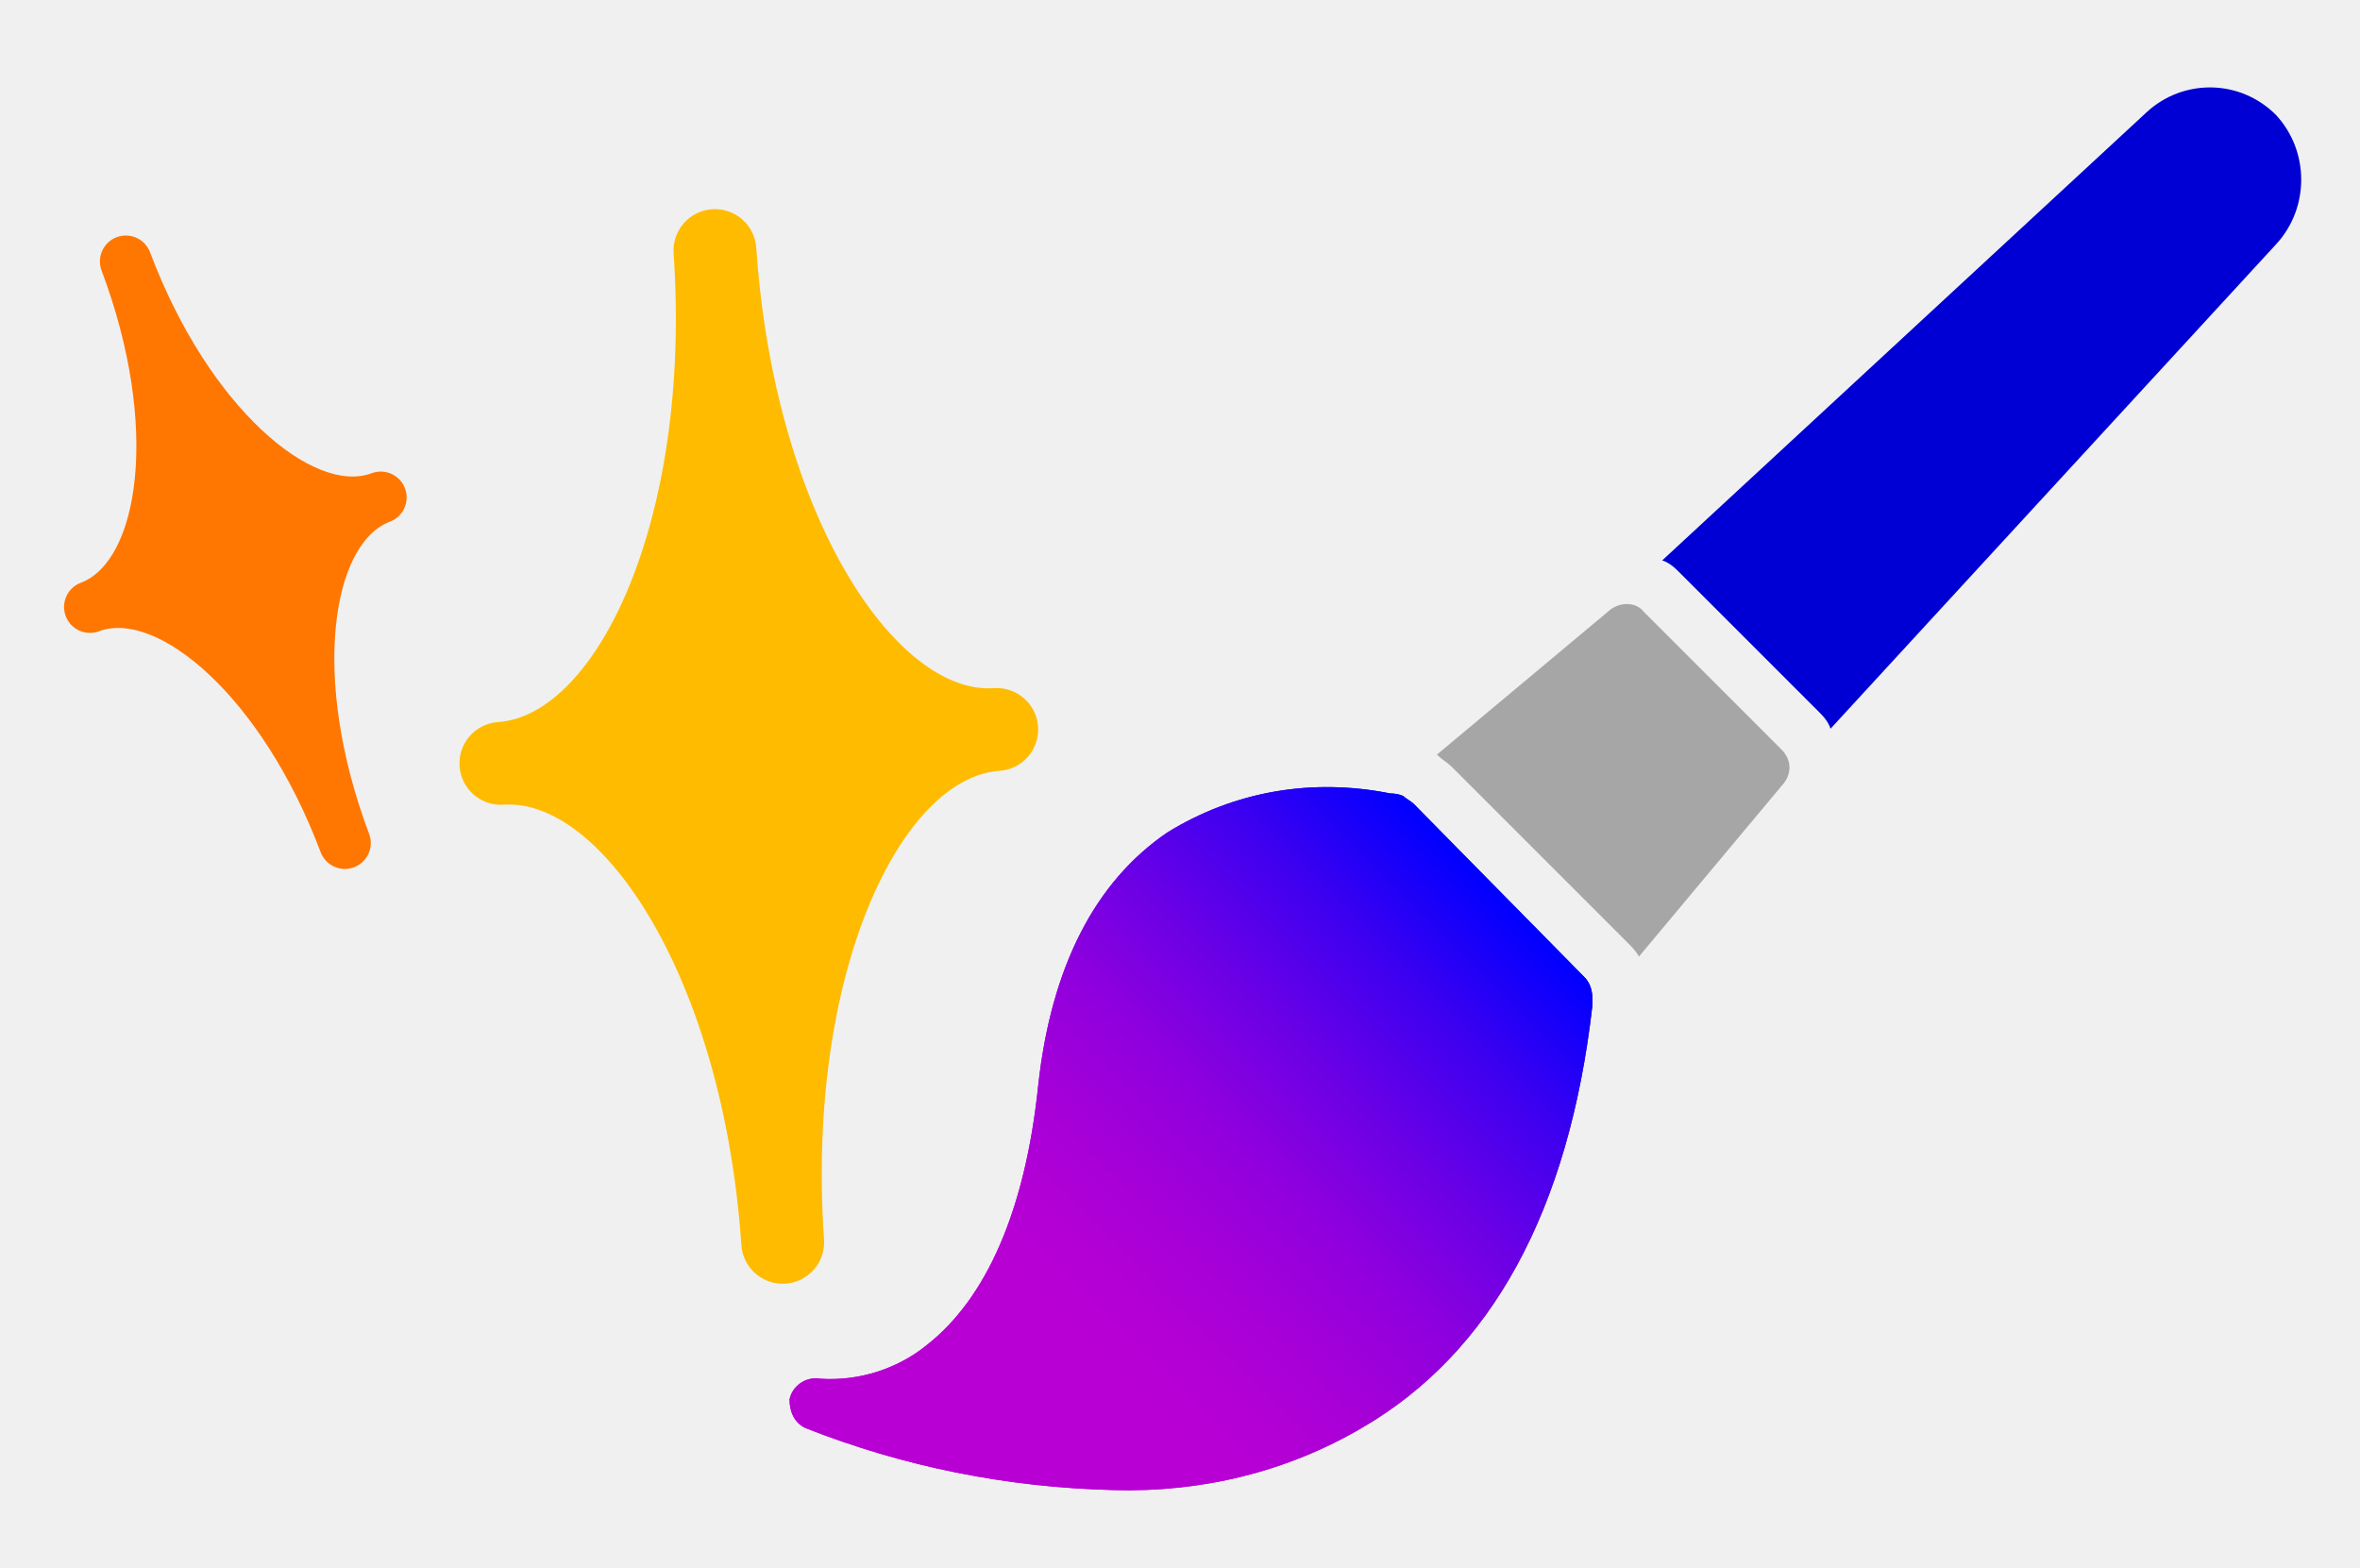
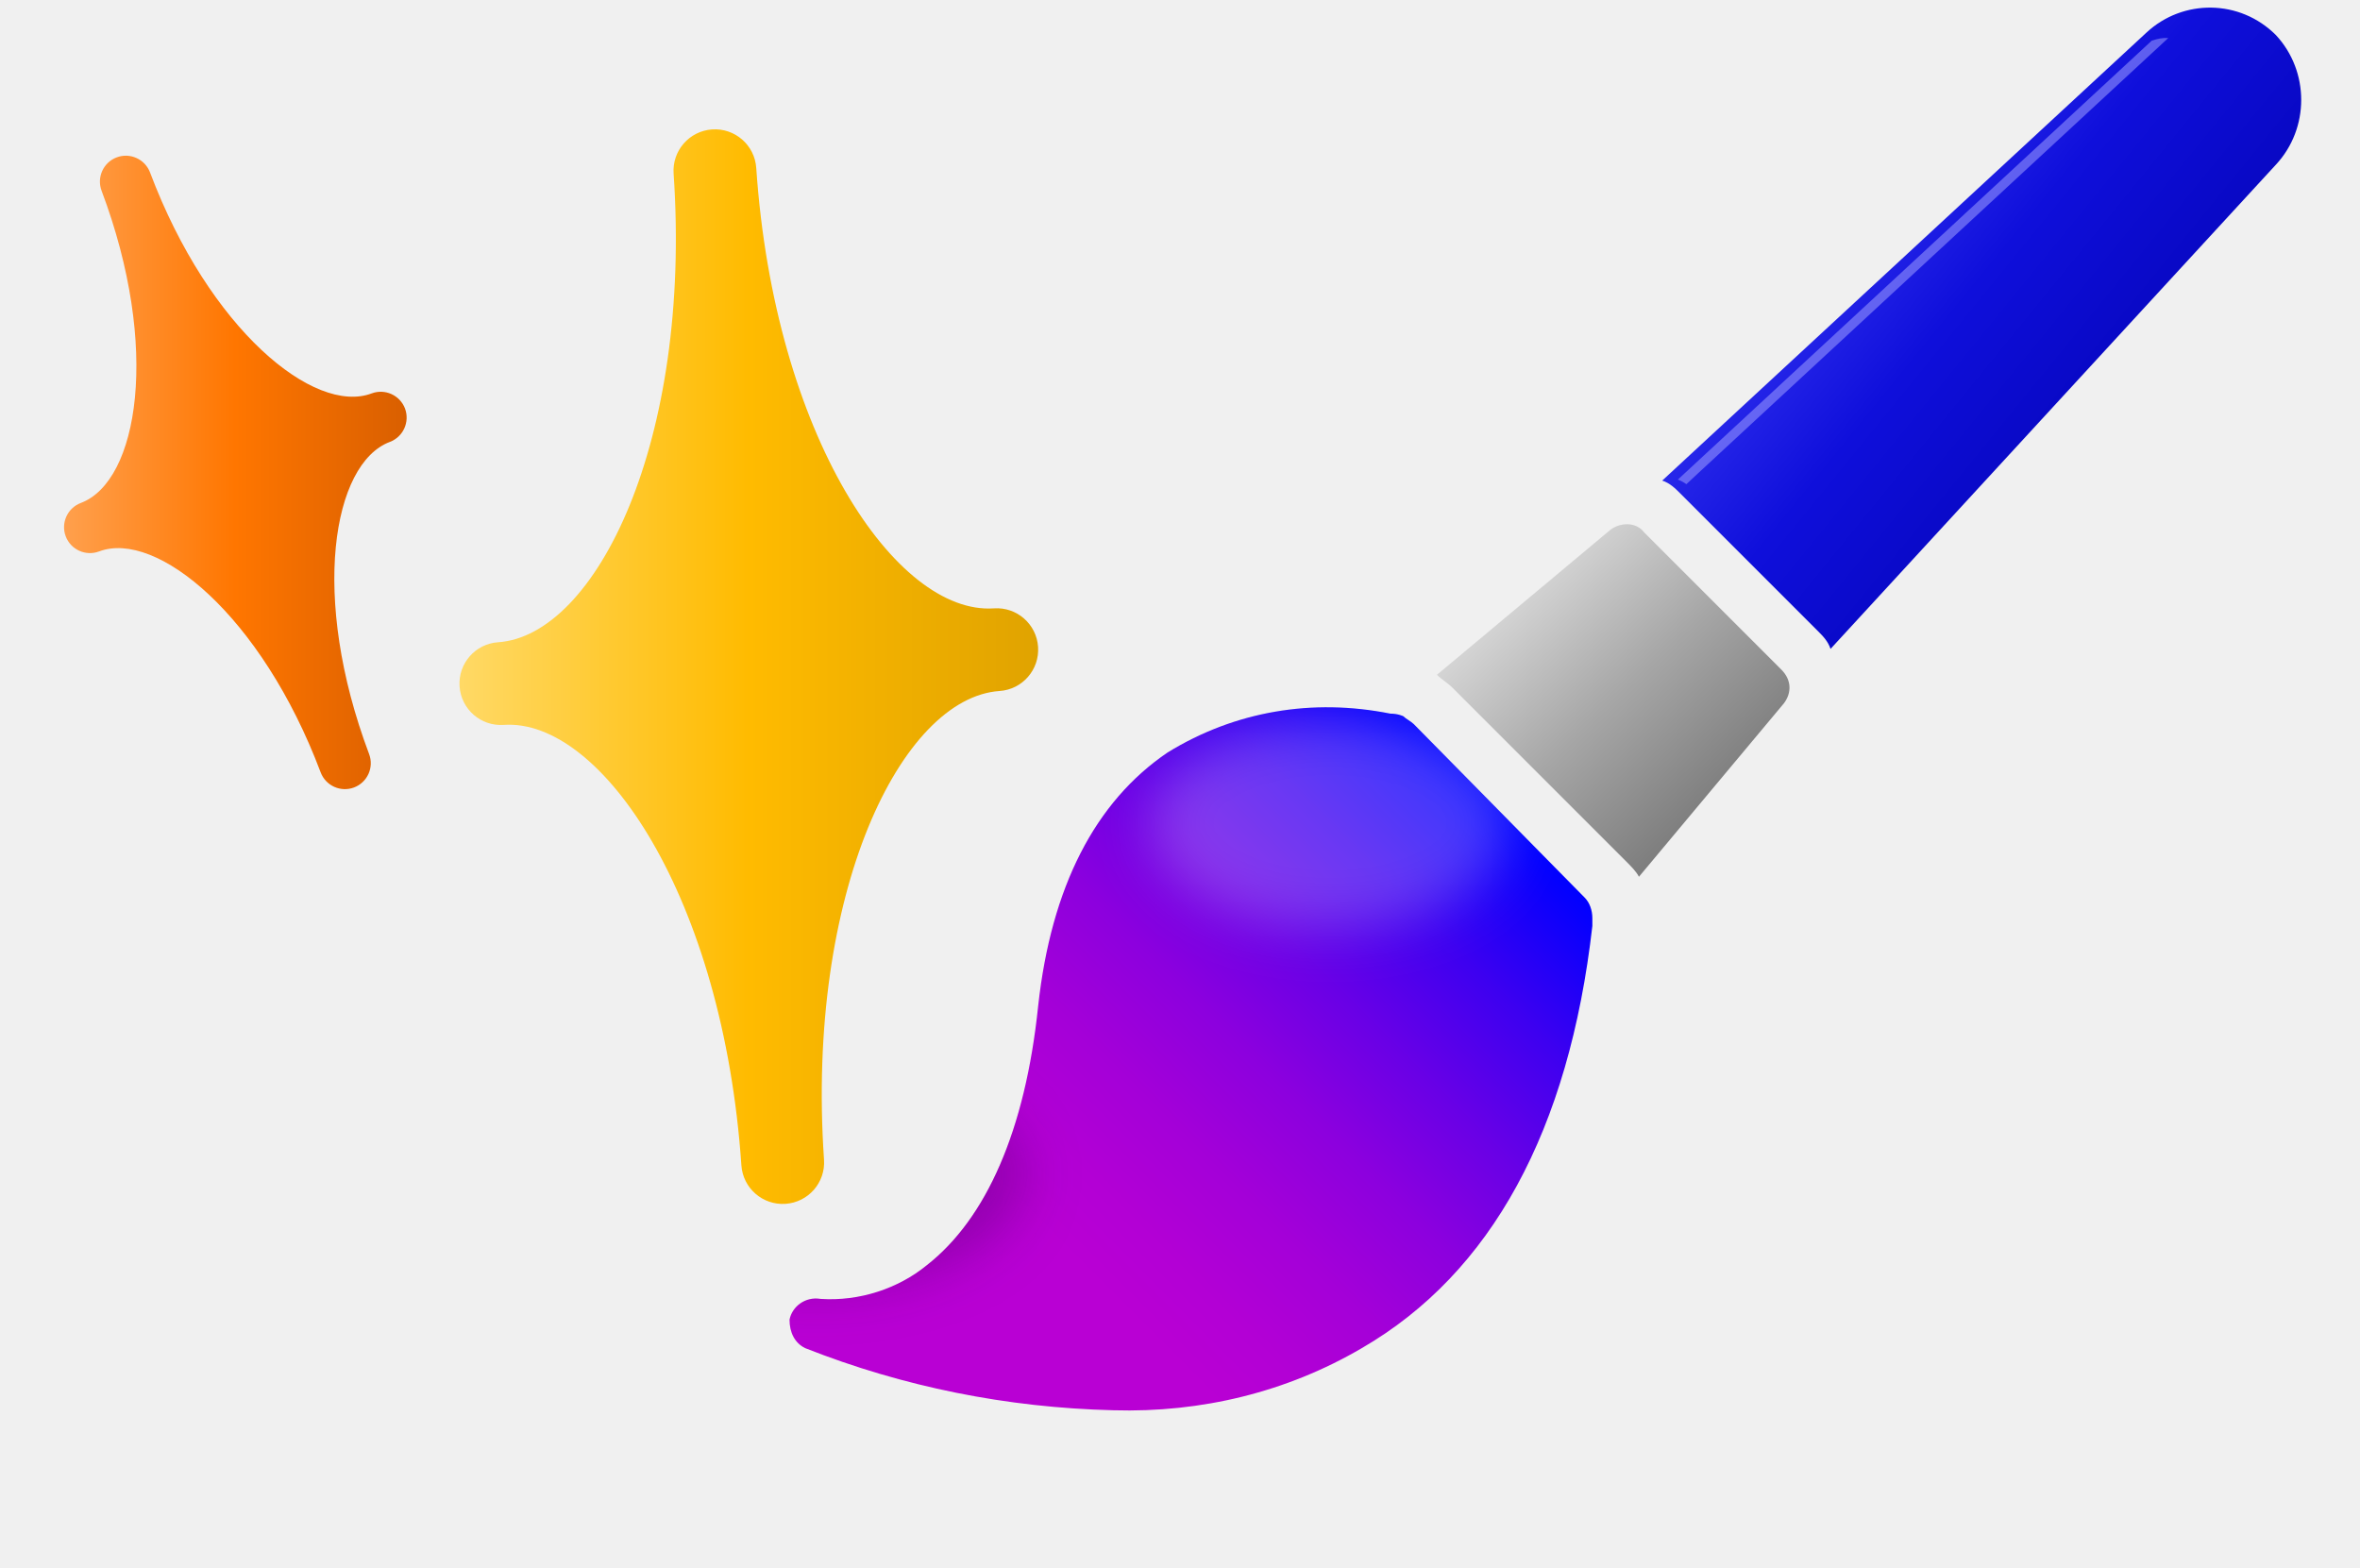
<svg xmlns="http://www.w3.org/2000/svg" id="Layer_1" data-name="Layer 1" viewBox="0 0 1242 825">
  <defs>
    <style>
      .cls-1 {
-         fill: #a6a6a6;
-       }
- 
-       .cls-1, .cls-2, .cls-3, .cls-4, .cls-5 {
-         stroke-width: 0px;
+         fill: none;
      }

      .cls-2 {
+         fill: url(#linear-gradient-5);
+       }
+ 
+       .cls-3 {
+         fill: url(#linear-gradient-4);
+       }
+ 
+       .cls-4 {
+         fill: url(#linear-gradient-3);
+       }
+ 
+       .cls-5 {
+         fill: url(#linear-gradient-2);
+       }
+ 
+       .cls-6 {
        fill: url(#linear-gradient);
      }

-       .cls-3 {
-         fill: #ff7600;
+       .cls-7 {
+         fill: #fff;
      }

-       .cls-4 {
-         fill: #0000d4;
+       .cls-8 {
+         fill: #2d0050;
      }

-       .cls-5 {
-         fill: #fb0;
+       .cls-9 {
+         filter: url(#soft-blur-2);
+         opacity: .28;
+       }
+ 
+       .cls-9, .cls-10, .cls-11 {
+         isolation: isolate;
+       }
+ 
+       .cls-10 {
+         filter: url(#soft-blur);
+         opacity: .22;
+       }
+ 
+       .cls-11 {
+         fill: #9d9dff;
+         opacity: .55;
+       }
+ 
+       .cls-12 {
+         clip-path: url(#clippath);
      }
    </style>
-     <linearGradient id="linear-gradient" x1="467.37" y1="796.2" x2="792.25" y2="471.31" gradientUnits="userSpaceOnUse">
+     <linearGradient id="linear-gradient" x1="798.51" y1="522.29" x2="912.51" y2="404.29" gradientTransform="translate(0 826) scale(1 -1)" gradientUnits="userSpaceOnUse">
+       <stop offset="0" stop-color="#d9d9d9" />
+       <stop offset=".5" stop-color="#a6a6a6" />
+       <stop offset="1" stop-color="#7a7a7a" />
+     </linearGradient>
+     <linearGradient id="linear-gradient-2" x1="921.27" y1="775.91" x2="1188.47" y2="558.31" gradientTransform="translate(0 826) scale(1 -1)" gradientUnits="userSpaceOnUse">
+       <stop offset="0" stop-color="#4a4aff" />
+       <stop offset=".45" stop-color="#0f0fdb" />
+       <stop offset="1" stop-color="#0000a8" />
+     </linearGradient>
+     <linearGradient id="linear-gradient-3" x1="467.38" y1="71.8" x2="792.27" y2="396.69" gradientTransform="translate(0 826) scale(1 -1)" gradientUnits="userSpaceOnUse">
      <stop offset=".29" stop-color="#b900d4" />
      <stop offset=".37" stop-color="#b300d5" />
      <stop offset=".48" stop-color="#a400d8" />
      <stop offset=".6" stop-color="#8c00de" />
      <stop offset=".72" stop-color="#6900e6" />
      <stop offset=".85" stop-color="#3d00f0" />
      <stop offset=".98" stop-color="#0700fd" />
      <stop offset="1" stop-color="blue" />
    </linearGradient>
+     <clipPath id="clippath">
+       <path class="cls-1" d="M743.95,381.01c-1.36-1.36-4.09-2.73-5.45-4.09,0,0-2.73-1.36-6.81-1.36-40.89-8.18-81.77-1.36-117.21,20.44-38.16,25.89-61.33,70.87-68.14,133.56-6.81,65.42-27.26,111.76-58.6,136.29-14.99,12.27-35.43,19.08-55.88,17.72-8.18-1.36-14.99,4.09-16.35,10.9,0,6.81,2.73,12.27,8.18,14.99,51.79,20.44,106.3,31.35,162.18,32.71,46.34,1.36,91.31-9.54,130.84-32.71,68.14-39.52,109.03-114.48,121.3-222.15v-4.09c0-4.09-1.36-8.18-4.09-10.9l-89.95-91.31h-.02Z" />
+     </clipPath>
+     <filter id="soft-blur" x="-50%" y="-50%" width="200%" height="200%">
+       <feGaussianBlur stdDeviation="14" />
+     </filter>
+     <filter id="soft-blur-2" data-name="soft-blur" x="-50%" y="-50%" width="200%" height="200%">
+       <feGaussianBlur stdDeviation="14" />
+     </filter>
+     <linearGradient id="linear-gradient-4" x1="33.7" y1="577.38" x2="214.01" y2="577.38" gradientTransform="translate(0 826) scale(1 -1)" gradientUnits="userSpaceOnUse">
+       <stop offset="0" stop-color="#ffa04d" />
+       <stop offset=".5" stop-color="#ff7600" />
+       <stop offset="1" stop-color="#d95f00" />
+     </linearGradient>
+     <linearGradient id="linear-gradient-5" x1="241.8" y1="475.18" x2="546.36" y2="475.18" gradientTransform="translate(0 826) scale(1 -1)" gradientUnits="userSpaceOnUse">
+       <stop offset="0" stop-color="#ffd966" />
+       <stop offset=".5" stop-color="#fb0" />
+       <stop offset="1" stop-color="#e0a300" />
+     </linearGradient>
  </defs>
-   <path class="cls-1" d="M937.48,394.39c5.45,5.45,5.45,12.27,1.36,17.72h0l-76.32,91.31c-1.36-2.73-4.09-5.45-6.81-8.18l-91.31-91.31c-2.73-2.73-5.45-4.09-8.18-6.81l91.31-76.32h0c5.45-4.09,13.63-4.09,17.72,1.36l72.23,72.23Z" />
-   <path class="cls-4" d="M1197.78,60.49c-19.08-19.08-49.06-19.08-68.14-1.36l-254.86,235.78c4.09,1.36,6.81,4.09,9.54,6.81l72.23,72.23c2.73,2.73,5.45,5.45,6.81,9.54l234.41-254.86c17.72-19.08,17.72-49.06,0-68.14Z" />
-   <path class="cls-2" d="M743.95,423.01c-1.36-1.36-4.09-2.73-5.45-4.09,0,0-2.73-1.36-6.81-1.36-40.89-8.18-81.77-1.36-117.21,20.44-38.16,25.89-61.33,70.87-68.14,133.56-6.81,65.42-27.26,111.76-58.6,136.29-14.99,12.27-35.43,19.08-55.88,17.72-8.18-1.36-14.99,4.09-16.35,10.9,0,6.81,2.73,12.27,8.18,14.99,51.79,20.44,106.3,31.35,162.18,32.71,46.34,1.36,91.31-9.54,130.84-32.71,68.14-39.52,109.03-114.48,121.3-222.15v-4.09c0-4.09-1.36-8.18-4.09-10.9l-89.95-91.31Z" />
-   <path class="cls-2" d="M743.95,423.01c-1.36-1.36-4.09-2.73-5.45-4.09,0,0-2.73-1.36-6.81-1.36-40.89-8.18-81.77-1.36-117.21,20.44-38.16,25.89-61.33,70.87-68.14,133.56-6.81,65.42-27.26,111.76-58.6,136.29-14.99,12.27-35.43,19.08-55.88,17.72-8.18-1.36-14.99,4.09-16.35,10.9,0,6.81,2.73,12.27,8.18,14.99,51.79,20.44,106.3,31.35,162.18,32.71,46.34,1.36,91.31-9.54,130.84-32.71,68.14-39.52,109.03-114.48,121.3-222.15v-4.09c0-4.09-1.36-8.18-4.09-10.9l-89.95-91.31Z" />
-   <path class="cls-3" d="M213.14,256.99c2.63,7.04-.92,14.89-7.95,17.56-30.23,11.39-42.06,81.67-10.93,164.31,2.65,7.04-.91,14.9-7.95,17.56-7.04,2.65-14.9-.91-17.56-7.95-31.13-82.65-86.39-127.66-116.61-116.27-7.04,2.65-14.9-.91-17.56-7.95-2.65-7.04.91-14.9,7.95-17.56,30.23-11.39,42.06-81.67,10.93-164.31-2.65-7.04.91-14.9,7.95-17.56,7.04-2.65,14.9.91,17.56,7.95,31.13,82.65,86.39,127.66,116.61,116.27,7.04-2.63,14.89.92,17.56,7.95Z" />
-   <path class="cls-5" d="M433.66,652.31c.82,12.01-8.25,22.41-20.26,23.23-12.01.82-22.41-8.25-23.23-20.26-9.63-140.93-73.55-235.32-125.09-231.79-12.01.82-22.41-8.25-23.23-20.26-.82-12.01,8.25-22.41,20.26-23.23,51.54-3.52,102.02-105.73,92.39-246.66-.82-12.01,8.25-22.41,20.26-23.23,12.01-.82,22.41,8.25,23.23,20.26,9.63,140.93,73.55,235.32,125.09,231.79,12.01-.82,22.41,8.25,23.23,20.26.82,12.01-8.25,22.41-20.26,23.23-51.54,3.52-102.02,105.73-92.39,246.66Z" />
+   <path class="cls-6" d="M937.48,352.39c5.45,5.45,5.45,12.27,1.36,17.72h0l-76.32,91.31c-1.36-2.73-4.09-5.45-6.81-8.18l-91.31-91.31c-2.73-2.73-5.45-4.09-8.18-6.81l91.31-76.32h0c5.45-4.09,13.63-4.09,17.72,1.36l72.23,72.23h0Z" />
+   <path class="cls-5" d="M1197.78,18.49c-19.08-19.08-49.06-19.08-68.14-1.36l-254.86,235.78c4.09,1.36,6.81,4.09,9.54,6.81l72.23,72.23c2.73,2.73,5.45,5.45,6.81,9.54l234.41-254.86c17.72-19.08,17.72-49.06,0-68.14h.01Z" />
+   <path class="cls-11" d="M1132.4,21.4l-249.4,231c1.6.6,3.1,1.4,4.5,2.4l6-5.6,247.6-229.2c-2.8-.2-5.8.4-8.7,1.4h0Z" />
+   <path class="cls-4" d="M743.95,381.01c-1.36-1.36-4.09-2.73-5.45-4.09,0,0-2.73-1.36-6.81-1.36-40.89-8.18-81.77-1.36-117.21,20.44-38.16,25.89-61.33,70.87-68.14,133.56-6.81,65.42-27.26,111.76-58.6,136.29-14.99,12.27-35.43,19.08-55.88,17.72-8.18-1.36-14.99,4.09-16.35,10.9,0,6.81,2.73,12.27,8.18,14.99,51.79,20.44,106.3,31.35,162.18,32.71,46.34,1.36,91.31-9.54,130.84-32.71,68.14-39.52,109.03-114.48,121.3-222.15v-4.09c0-4.09-1.36-8.18-4.09-10.9l-89.95-91.31h-.02Z" />
+   <g class="cls-12">
+     <g>
+       <g class="cls-10">
+         <ellipse class="cls-7" cx="700" cy="433" rx="95" ry="55" />
+       </g>
+       <g class="cls-9">
+         <ellipse class="cls-8" cx="430" cy="618" rx="110" ry="60" />
+       </g>
+     </g>
+   </g>
+   <path class="cls-3" d="M213.14,214.99c2.63,7.04-.92,14.89-7.95,17.56-30.23,11.39-42.06,81.67-10.93,164.31,2.65,7.04-.91,14.9-7.95,17.56-7.04,2.65-14.9-.91-17.56-7.95-31.13-82.65-86.39-127.66-116.61-116.27-7.04,2.65-14.9-.91-17.56-7.95-2.65-7.04.91-14.9,7.95-17.56,30.23-11.39,42.06-81.67,10.93-164.31-2.65-7.04.91-14.9,7.95-17.56,7.04-2.65,14.9.91,17.56,7.95,31.13,82.65,86.39,127.66,116.61,116.27,7.04-2.63,14.89.92,17.56,7.95h0Z" />
+   <path class="cls-2" d="M433.66,610.31c.82,12.01-8.25,22.41-20.26,23.23s-22.41-8.25-23.23-20.26c-9.63-140.93-73.55-235.32-125.09-231.79-12.01.82-22.41-8.25-23.23-20.26-.82-12.01,8.25-22.41,20.26-23.23,51.54-3.52,102.02-105.73,92.39-246.66-.82-12.01,8.25-22.41,20.26-23.23,12.01-.82,22.41,8.25,23.23,20.26,9.63,140.93,73.55,235.32,125.09,231.79,12.01-.82,22.41,8.25,23.23,20.26s-8.25,22.41-20.26,23.23c-51.54,3.52-102.02,105.73-92.39,246.66h0Z" />
</svg>
